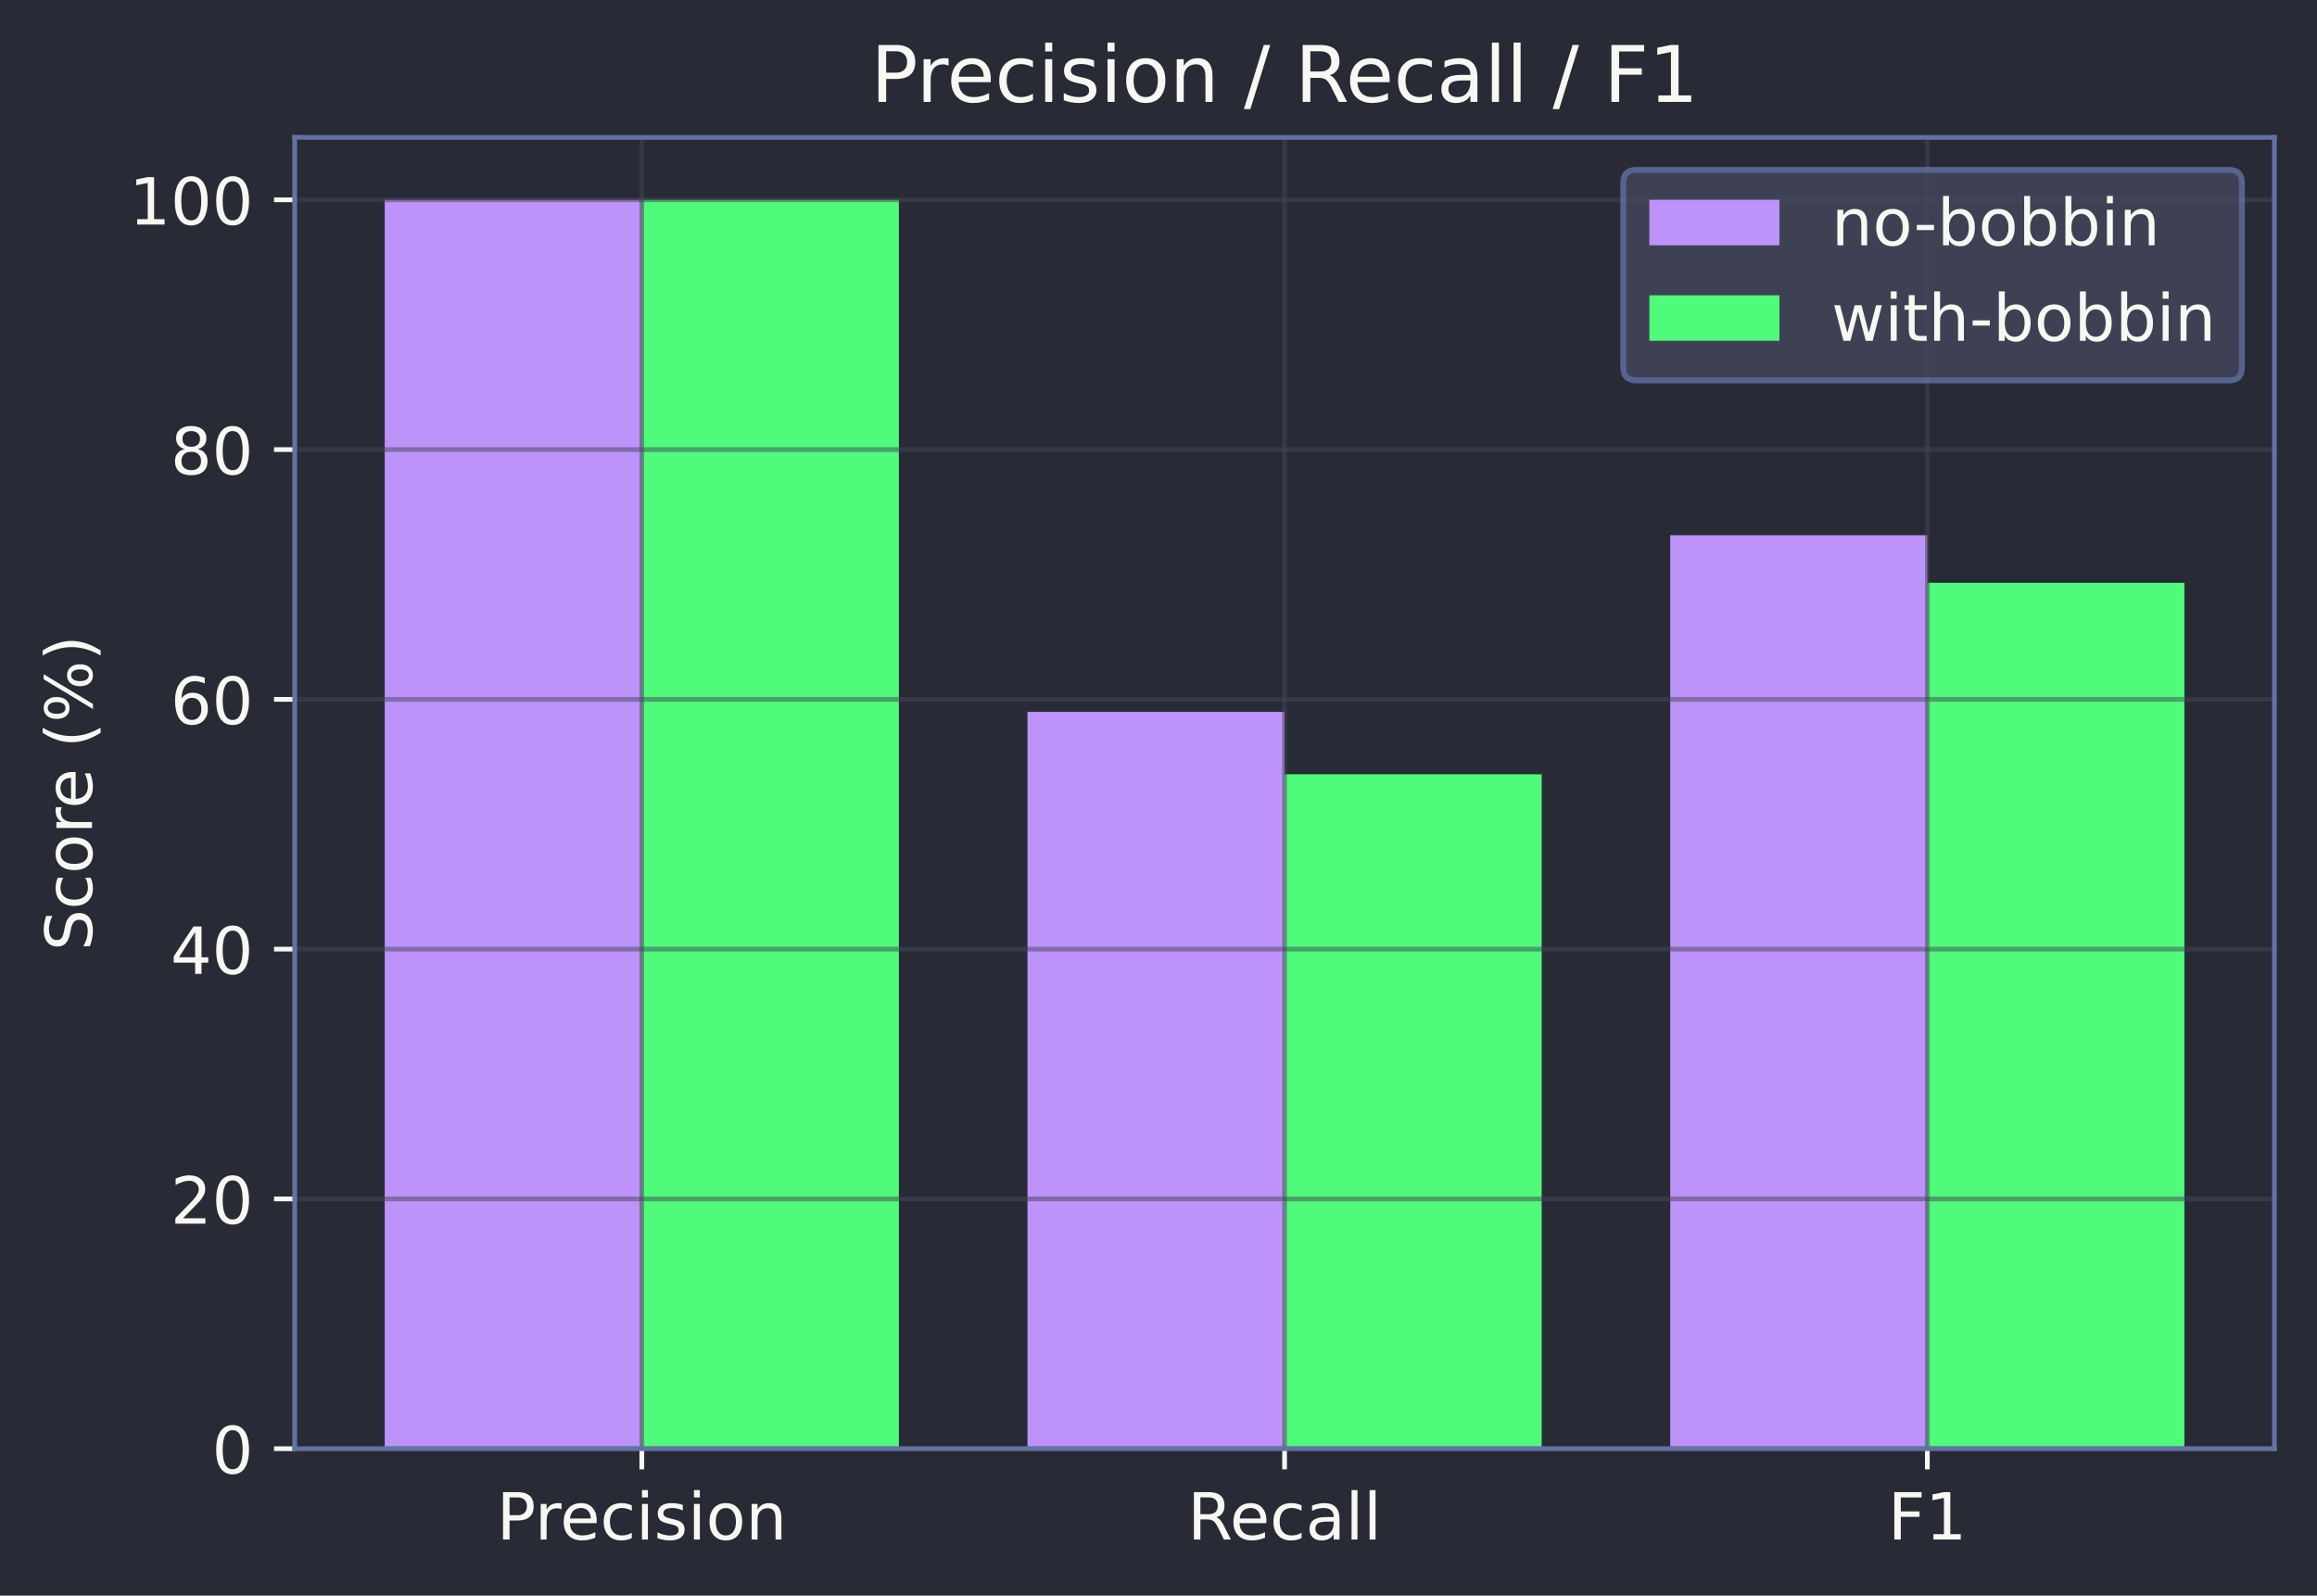
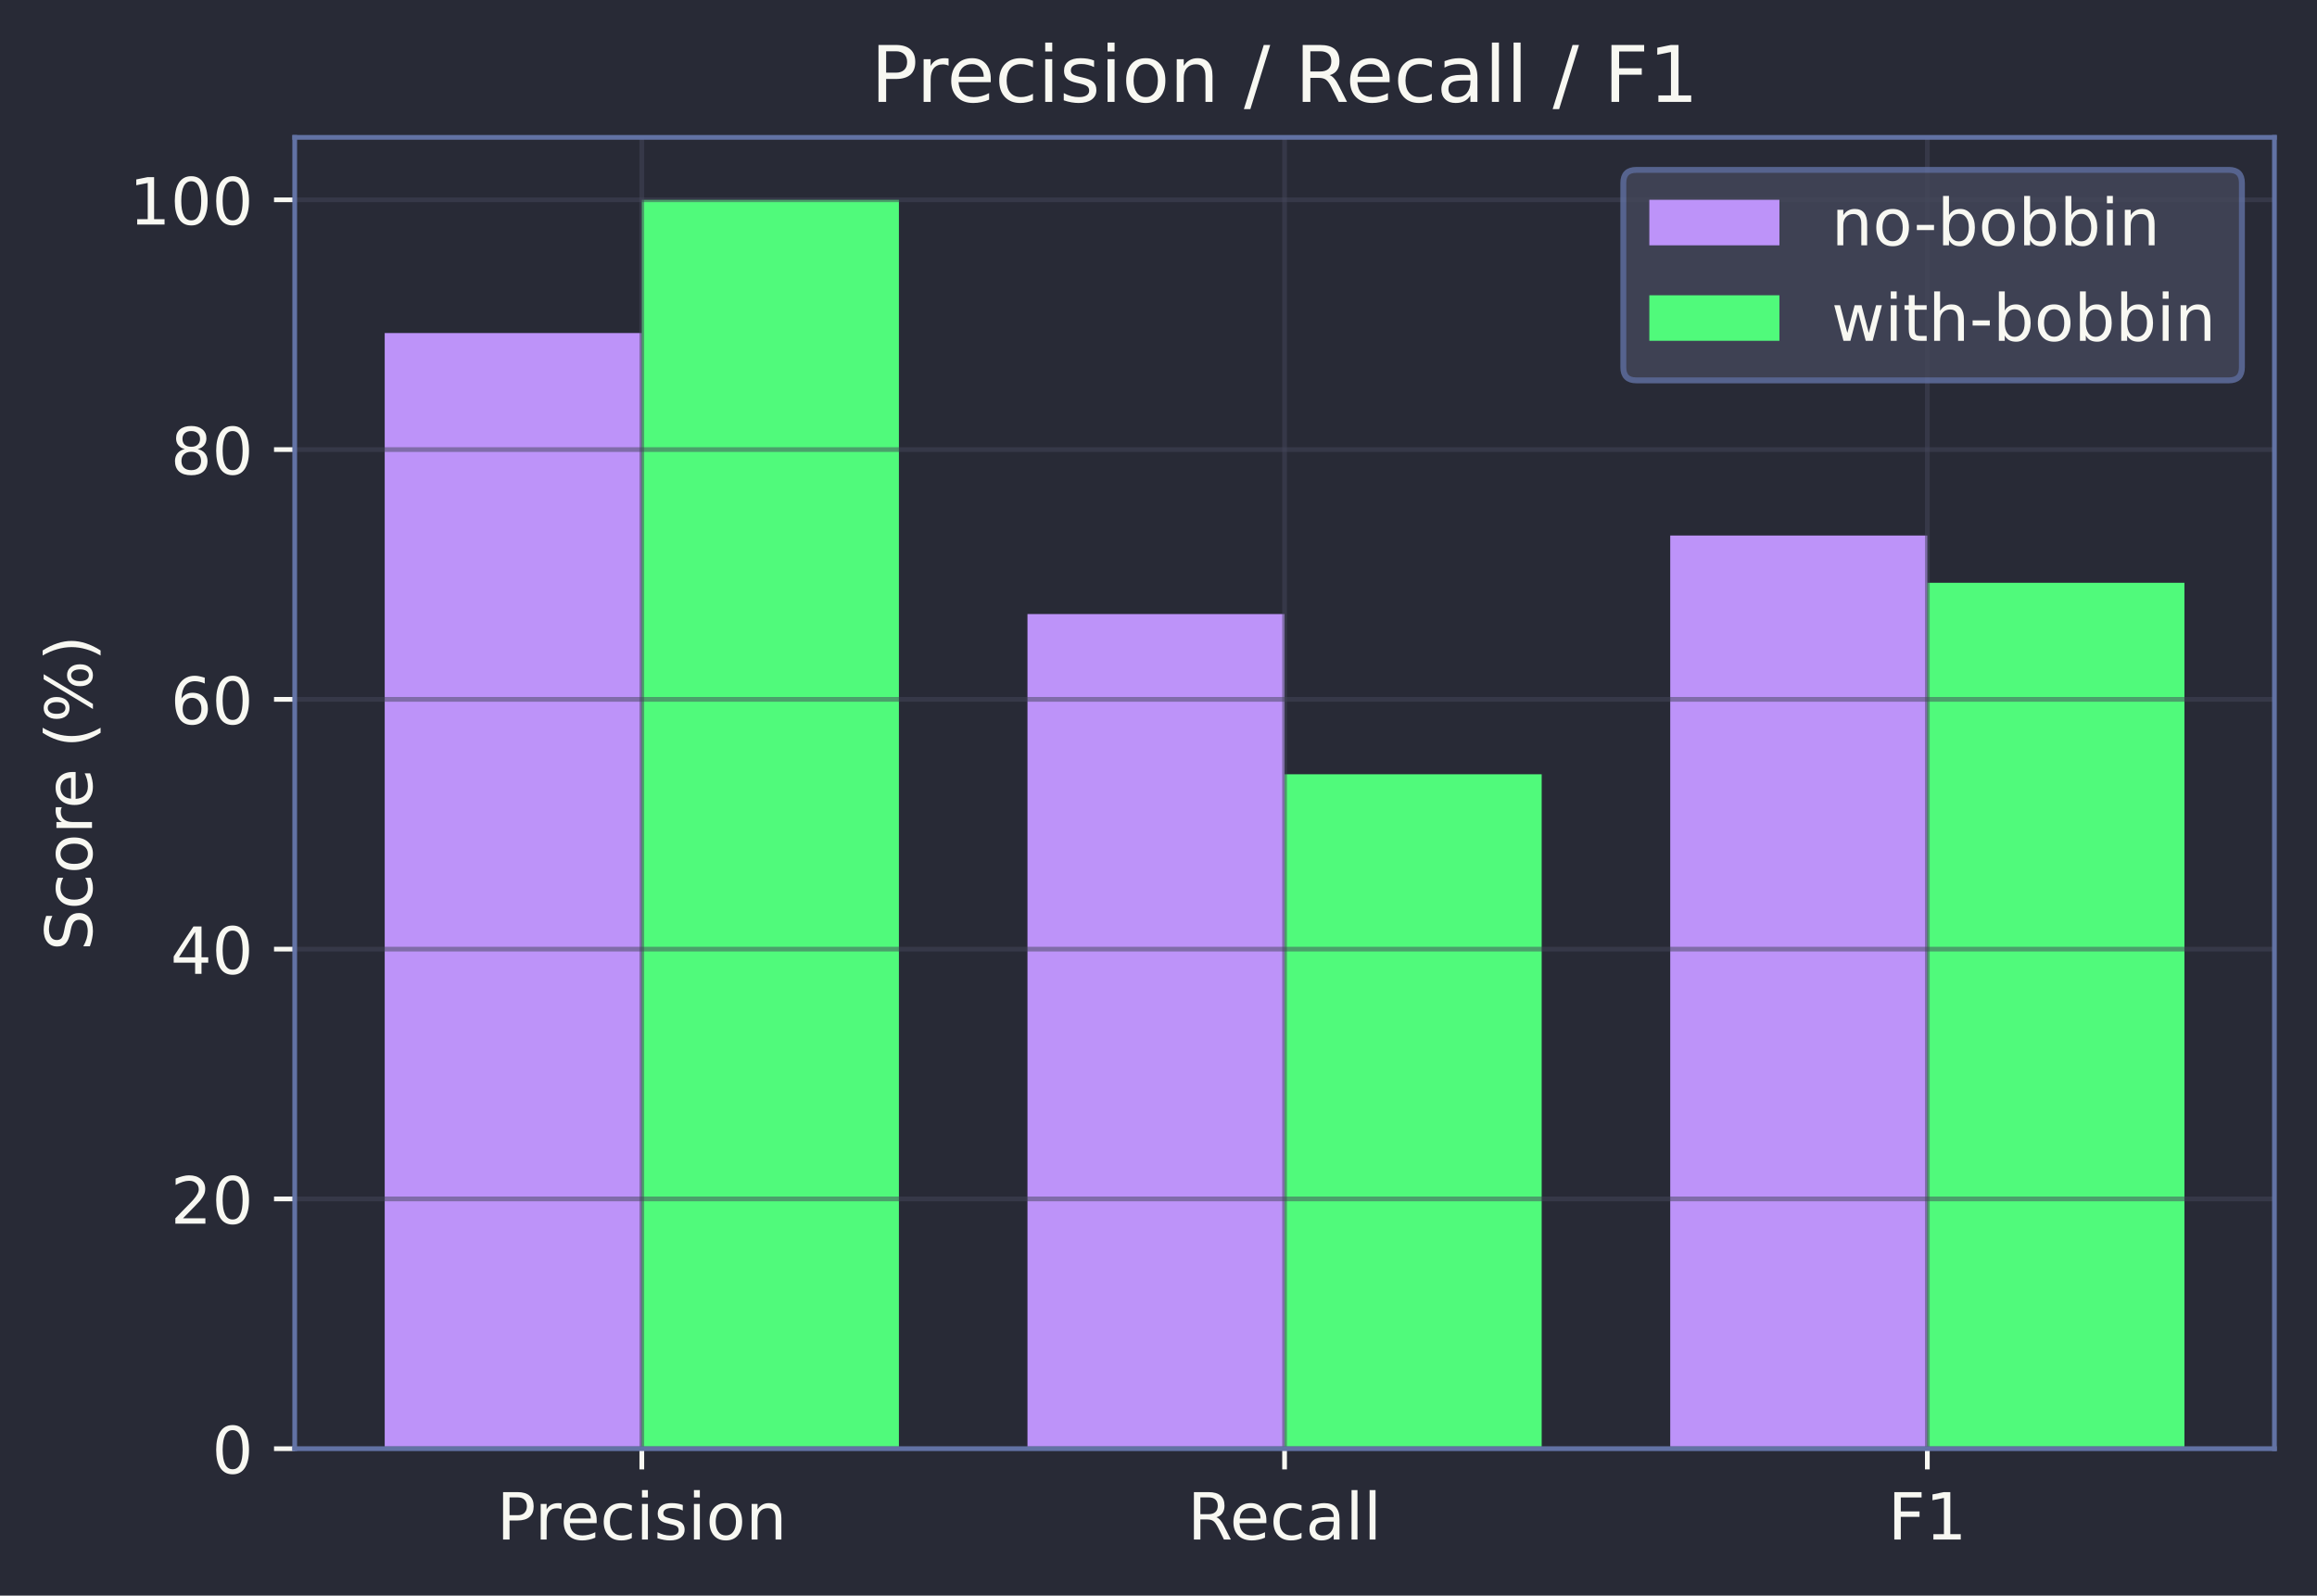
<svg xmlns="http://www.w3.org/2000/svg" xmlns:xlink="http://www.w3.org/1999/xlink" width="391.842pt" height="269.836pt" viewBox="0 0 391.842 269.836" version="1.1">
  <defs>
    <style type="text/css">*{stroke-linejoin: round; stroke-linecap: butt}</style>
  </defs>
  <g id="figure_1">
    <g id="patch_1">
      <path d="M 0 269.836  L 391.842 269.836  L 391.842 0  L 0 0  z " style="fill: #282a36" />
    </g>
    <g id="axes_1">
      <g id="patch_2">
        <path d="M 49.842 244.99  L 384.642 244.99  L 384.642 23.23  L 49.842 23.23  z " style="fill: #282a36" />
      </g>
      <g id="patch_3">
-         <path d="M 65.06 244.99  L 108.541 244.99  L 108.541 33.79  L 65.06 33.79  z " clip-path="url(#p6246b91a64)" style="fill: #bd93f9" />
+         <path d="M 65.06 244.99  L 108.541 244.99  L 108.541 56.319  L 65.06 56.319  z " clip-path="url(#p065b85eb29)" style="fill: #bd93f9" />
      </g>
      <g id="patch_4">
-         <path d="M 173.762 244.99  L 217.242 244.99  L 217.242 120.382  L 173.762 120.382  z " clip-path="url(#p6246b91a64)" style="fill: #bd93f9" />
+         <path d="M 173.762 244.99  L 217.242 244.99  L 217.242 103.839  L 173.762 103.839  z " clip-path="url(#p065b85eb29)" style="fill: #bd93f9" />
      </g>
      <g id="patch_5">
-         <path d="M 282.463 244.99  L 325.943 244.99  L 325.943 90.514  L 282.463 90.514  z " clip-path="url(#p6246b91a64)" style="fill: #bd93f9" />
+         <path d="M 282.463 244.99  L 325.943 244.99  L 325.943 90.565  L 282.463 90.565  z " clip-path="url(#p065b85eb29)" style="fill: #bd93f9" />
      </g>
      <g id="patch_6">
-         <path d="M 108.541 244.99  L 152.021 244.99  L 152.021 33.79  L 108.541 33.79  z " clip-path="url(#p6246b91a64)" style="fill: #50fa7b" />
+         <path d="M 108.541 244.99  L 152.021 244.99  L 152.021 33.79  L 108.541 33.79  z " clip-path="url(#p065b85eb29)" style="fill: #50fa7b" />
      </g>
      <g id="patch_7">
-         <path d="M 217.242 244.99  L 260.723 244.99  L 260.723 130.942  L 217.242 130.942  z " clip-path="url(#p6246b91a64)" style="fill: #50fa7b" />
+         <path d="M 217.242 244.99  L 260.723 244.99  L 260.723 130.942  L 217.242 130.942  z " clip-path="url(#p065b85eb29)" style="fill: #50fa7b" />
      </g>
      <g id="patch_8">
-         <path d="M 325.943 244.99  L 369.424 244.99  L 369.424 98.557  L 325.943 98.557  z " clip-path="url(#p6246b91a64)" style="fill: #50fa7b" />
+         <path d="M 325.943 244.99  L 369.424 244.99  L 369.424 98.557  L 325.943 98.557  z " clip-path="url(#p065b85eb29)" style="fill: #50fa7b" />
      </g>
      <g id="matplotlib.axis_1">
        <g id="xtick_1">
          <g id="line2d_1">
-             <path d="M 108.541 244.99  L 108.541 23.23  " clip-path="url(#p6246b91a64)" style="fill: none; stroke: #44475a; stroke-opacity: 0.5; stroke-width: 0.8; stroke-linecap: square" />
+             <path d="M 108.541 244.99  L 108.541 23.23  " clip-path="url(#p065b85eb29)" style="fill: none; stroke: #44475a; stroke-opacity: 0.5; stroke-width: 0.8; stroke-linecap: square" />
          </g>
          <g id="line2d_2">
            <defs>
-               <path id="m6a571f8b29" d="M 0 0  L 0 3.5  " style="stroke: #f8f8f2; stroke-width: 0.8" />
+               <path id="m04fdfa419f" d="M 0 0  L 0 3.5  " style="stroke: #f8f8f2; stroke-width: 0.8" />
            </defs>
            <g>
-               <use xlink:href="#m6a571f8b29" x="108.541" y="244.99" style="fill: #f8f8f2; stroke: #f8f8f2; stroke-width: 0.8" />
+               <use xlink:href="#m04fdfa419f" x="108.541" y="244.99" style="fill: #f8f8f2; stroke: #f8f8f2; stroke-width: 0.8" />
            </g>
          </g>
          <g id="text_1">
            <text style="font-size: 11px; font-family: 'DejaVu Sans', 'Bitstream Vera Sans', 'Computer Modern Sans Serif', 'Lucida Grande', 'Verdana', 'Geneva', 'Lucid', 'Arial', 'Helvetica', 'Avant Garde', sans-serif; text-anchor: middle; fill: #f8f8f2" x="108.541" y="260.348" transform="rotate(-0 108.5409 260.3482)">Precision</text>
          </g>
        </g>
        <g id="xtick_2">
          <g id="line2d_3">
-             <path d="M 217.242 244.99  L 217.242 23.23  " clip-path="url(#p6246b91a64)" style="fill: none; stroke: #44475a; stroke-opacity: 0.5; stroke-width: 0.8; stroke-linecap: square" />
+             <path d="M 217.242 244.99  L 217.242 23.23  " clip-path="url(#p065b85eb29)" style="fill: none; stroke: #44475a; stroke-opacity: 0.5; stroke-width: 0.8; stroke-linecap: square" />
          </g>
          <g id="line2d_4">
            <g>
-               <use xlink:href="#m6a571f8b29" x="217.242" y="244.99" style="fill: #f8f8f2; stroke: #f8f8f2; stroke-width: 0.8" />
+               <use xlink:href="#m04fdfa419f" x="217.242" y="244.99" style="fill: #f8f8f2; stroke: #f8f8f2; stroke-width: 0.8" />
            </g>
          </g>
          <g id="text_2">
            <text style="font-size: 11px; font-family: 'DejaVu Sans', 'Bitstream Vera Sans', 'Computer Modern Sans Serif', 'Lucida Grande', 'Verdana', 'Geneva', 'Lucid', 'Arial', 'Helvetica', 'Avant Garde', sans-serif; text-anchor: middle; fill: #f8f8f2" x="217.242" y="260.348" transform="rotate(-0 217.2422 260.3482)">Recall</text>
          </g>
        </g>
        <g id="xtick_3">
          <g id="line2d_5">
-             <path d="M 325.943 244.99  L 325.943 23.23  " clip-path="url(#p6246b91a64)" style="fill: none; stroke: #44475a; stroke-opacity: 0.5; stroke-width: 0.8; stroke-linecap: square" />
+             <path d="M 325.943 244.99  L 325.943 23.23  " clip-path="url(#p065b85eb29)" style="fill: none; stroke: #44475a; stroke-opacity: 0.5; stroke-width: 0.8; stroke-linecap: square" />
          </g>
          <g id="line2d_6">
            <g>
-               <use xlink:href="#m6a571f8b29" x="325.943" y="244.99" style="fill: #f8f8f2; stroke: #f8f8f2; stroke-width: 0.8" />
+               <use xlink:href="#m04fdfa419f" x="325.943" y="244.99" style="fill: #f8f8f2; stroke: #f8f8f2; stroke-width: 0.8" />
            </g>
          </g>
          <g id="text_3">
            <text style="font-size: 11px; font-family: 'DejaVu Sans', 'Bitstream Vera Sans', 'Computer Modern Sans Serif', 'Lucida Grande', 'Verdana', 'Geneva', 'Lucid', 'Arial', 'Helvetica', 'Avant Garde', sans-serif; text-anchor: middle; fill: #f8f8f2" x="325.943" y="260.348" transform="rotate(-0 325.9435 260.3482)">F1</text>
          </g>
        </g>
      </g>
      <g id="matplotlib.axis_2">
        <g id="ytick_1">
          <g id="line2d_7">
-             <path d="M 49.842 244.99  L 384.642 244.99  " clip-path="url(#p6246b91a64)" style="fill: none; stroke: #44475a; stroke-opacity: 0.5; stroke-width: 0.8; stroke-linecap: square" />
+             <path d="M 49.842 244.99  L 384.642 244.99  " clip-path="url(#p065b85eb29)" style="fill: none; stroke: #44475a; stroke-opacity: 0.5; stroke-width: 0.8; stroke-linecap: square" />
          </g>
          <g id="line2d_8">
            <defs>
-               <path id="m26e61afb71" d="M 0 0  L -3.5 0  " style="stroke: #f8f8f2; stroke-width: 0.8" />
+               <path id="mcee6d1846d" d="M 0 0  L -3.5 0  " style="stroke: #f8f8f2; stroke-width: 0.8" />
            </defs>
            <g>
-               <use xlink:href="#m26e61afb71" x="49.842" y="244.99" style="fill: #f8f8f2; stroke: #f8f8f2; stroke-width: 0.8" />
+               <use xlink:href="#mcee6d1846d" x="49.842" y="244.99" style="fill: #f8f8f2; stroke: #f8f8f2; stroke-width: 0.8" />
            </g>
          </g>
          <g id="text_4">
            <text style="font-size: 11px; font-family: 'DejaVu Sans', 'Bitstream Vera Sans', 'Computer Modern Sans Serif', 'Lucida Grande', 'Verdana', 'Geneva', 'Lucid', 'Arial', 'Helvetica', 'Avant Garde', sans-serif; text-anchor: end; fill: #f8f8f2" x="42.842" y="249.169" transform="rotate(-0 42.84219 249.1691)">0</text>
          </g>
        </g>
        <g id="ytick_2">
          <g id="line2d_9">
-             <path d="M 49.842 202.75  L 384.642 202.75  " clip-path="url(#p6246b91a64)" style="fill: none; stroke: #44475a; stroke-opacity: 0.5; stroke-width: 0.8; stroke-linecap: square" />
+             <path d="M 49.842 202.75  L 384.642 202.75  " clip-path="url(#p065b85eb29)" style="fill: none; stroke: #44475a; stroke-opacity: 0.5; stroke-width: 0.8; stroke-linecap: square" />
          </g>
          <g id="line2d_10">
            <g>
-               <use xlink:href="#m26e61afb71" x="49.842" y="202.75" style="fill: #f8f8f2; stroke: #f8f8f2; stroke-width: 0.8" />
+               <use xlink:href="#mcee6d1846d" x="49.842" y="202.75" style="fill: #f8f8f2; stroke: #f8f8f2; stroke-width: 0.8" />
            </g>
          </g>
          <g id="text_5">
            <text style="font-size: 11px; font-family: 'DejaVu Sans', 'Bitstream Vera Sans', 'Computer Modern Sans Serif', 'Lucida Grande', 'Verdana', 'Geneva', 'Lucid', 'Arial', 'Helvetica', 'Avant Garde', sans-serif; text-anchor: end; fill: #f8f8f2" x="42.842" y="206.929" transform="rotate(-0 42.84219 206.9291)">20</text>
          </g>
        </g>
        <g id="ytick_3">
          <g id="line2d_11">
-             <path d="M 49.842 160.51  L 384.642 160.51  " clip-path="url(#p6246b91a64)" style="fill: none; stroke: #44475a; stroke-opacity: 0.5; stroke-width: 0.8; stroke-linecap: square" />
+             <path d="M 49.842 160.51  L 384.642 160.51  " clip-path="url(#p065b85eb29)" style="fill: none; stroke: #44475a; stroke-opacity: 0.5; stroke-width: 0.8; stroke-linecap: square" />
          </g>
          <g id="line2d_12">
            <g>
-               <use xlink:href="#m26e61afb71" x="49.842" y="160.51" style="fill: #f8f8f2; stroke: #f8f8f2; stroke-width: 0.8" />
+               <use xlink:href="#mcee6d1846d" x="49.842" y="160.51" style="fill: #f8f8f2; stroke: #f8f8f2; stroke-width: 0.8" />
            </g>
          </g>
          <g id="text_6">
            <text style="font-size: 11px; font-family: 'DejaVu Sans', 'Bitstream Vera Sans', 'Computer Modern Sans Serif', 'Lucida Grande', 'Verdana', 'Geneva', 'Lucid', 'Arial', 'Helvetica', 'Avant Garde', sans-serif; text-anchor: end; fill: #f8f8f2" x="42.842" y="164.689" transform="rotate(-0 42.84219 164.6891)">40</text>
          </g>
        </g>
        <g id="ytick_4">
          <g id="line2d_13">
-             <path d="M 49.842 118.27  L 384.642 118.27  " clip-path="url(#p6246b91a64)" style="fill: none; stroke: #44475a; stroke-opacity: 0.5; stroke-width: 0.8; stroke-linecap: square" />
+             <path d="M 49.842 118.27  L 384.642 118.27  " clip-path="url(#p065b85eb29)" style="fill: none; stroke: #44475a; stroke-opacity: 0.5; stroke-width: 0.8; stroke-linecap: square" />
          </g>
          <g id="line2d_14">
            <g>
-               <use xlink:href="#m26e61afb71" x="49.842" y="118.27" style="fill: #f8f8f2; stroke: #f8f8f2; stroke-width: 0.8" />
+               <use xlink:href="#mcee6d1846d" x="49.842" y="118.27" style="fill: #f8f8f2; stroke: #f8f8f2; stroke-width: 0.8" />
            </g>
          </g>
          <g id="text_7">
            <text style="font-size: 11px; font-family: 'DejaVu Sans', 'Bitstream Vera Sans', 'Computer Modern Sans Serif', 'Lucida Grande', 'Verdana', 'Geneva', 'Lucid', 'Arial', 'Helvetica', 'Avant Garde', sans-serif; text-anchor: end; fill: #f8f8f2" x="42.842" y="122.449" transform="rotate(-0 42.84219 122.4491)">60</text>
          </g>
        </g>
        <g id="ytick_5">
          <g id="line2d_15">
-             <path d="M 49.842 76.03  L 384.642 76.03  " clip-path="url(#p6246b91a64)" style="fill: none; stroke: #44475a; stroke-opacity: 0.5; stroke-width: 0.8; stroke-linecap: square" />
+             <path d="M 49.842 76.03  L 384.642 76.03  " clip-path="url(#p065b85eb29)" style="fill: none; stroke: #44475a; stroke-opacity: 0.5; stroke-width: 0.8; stroke-linecap: square" />
          </g>
          <g id="line2d_16">
            <g>
-               <use xlink:href="#m26e61afb71" x="49.842" y="76.03" style="fill: #f8f8f2; stroke: #f8f8f2; stroke-width: 0.8" />
+               <use xlink:href="#mcee6d1846d" x="49.842" y="76.03" style="fill: #f8f8f2; stroke: #f8f8f2; stroke-width: 0.8" />
            </g>
          </g>
          <g id="text_8">
            <text style="font-size: 11px; font-family: 'DejaVu Sans', 'Bitstream Vera Sans', 'Computer Modern Sans Serif', 'Lucida Grande', 'Verdana', 'Geneva', 'Lucid', 'Arial', 'Helvetica', 'Avant Garde', sans-serif; text-anchor: end; fill: #f8f8f2" x="42.842" y="80.209" transform="rotate(-0 42.84219 80.20908)">80</text>
          </g>
        </g>
        <g id="ytick_6">
          <g id="line2d_17">
-             <path d="M 49.842 33.79  L 384.642 33.79  " clip-path="url(#p6246b91a64)" style="fill: none; stroke: #44475a; stroke-opacity: 0.5; stroke-width: 0.8; stroke-linecap: square" />
+             <path d="M 49.842 33.79  L 384.642 33.79  " clip-path="url(#p065b85eb29)" style="fill: none; stroke: #44475a; stroke-opacity: 0.5; stroke-width: 0.8; stroke-linecap: square" />
          </g>
          <g id="line2d_18">
            <g>
-               <use xlink:href="#m26e61afb71" x="49.842" y="33.79" style="fill: #f8f8f2; stroke: #f8f8f2; stroke-width: 0.8" />
+               <use xlink:href="#mcee6d1846d" x="49.842" y="33.79" style="fill: #f8f8f2; stroke: #f8f8f2; stroke-width: 0.8" />
            </g>
          </g>
          <g id="text_9">
            <text style="font-size: 11px; font-family: 'DejaVu Sans', 'Bitstream Vera Sans', 'Computer Modern Sans Serif', 'Lucida Grande', 'Verdana', 'Geneva', 'Lucid', 'Arial', 'Helvetica', 'Avant Garde', sans-serif; text-anchor: end; fill: #f8f8f2" x="42.842" y="37.969" transform="rotate(-0 42.84219 37.96908)">100</text>
          </g>
        </g>
        <g id="text_10">
          <text style="font-size: 11px; font-family: 'DejaVu Sans', 'Bitstream Vera Sans', 'Computer Modern Sans Serif', 'Lucida Grande', 'Verdana', 'Geneva', 'Lucid', 'Arial', 'Helvetica', 'Avant Garde', sans-serif; text-anchor: middle; fill: #f8f8f2" x="15.558" y="134.11" transform="rotate(-90 15.55828 134.1099)">Score (%)</text>
        </g>
      </g>
      <g id="patch_9">
        <path d="M 49.842 244.99  L 49.842 23.23  " style="fill: none; stroke: #6272a4; stroke-width: 0.8; stroke-linejoin: miter; stroke-linecap: square" />
      </g>
      <g id="patch_10">
        <path d="M 384.642 244.99  L 384.642 23.23  " style="fill: none; stroke: #6272a4; stroke-width: 0.8; stroke-linejoin: miter; stroke-linecap: square" />
      </g>
      <g id="patch_11">
        <path d="M 49.842 244.99  L 384.642 244.99  " style="fill: none; stroke: #6272a4; stroke-width: 0.8; stroke-linejoin: miter; stroke-linecap: square" />
      </g>
      <g id="patch_12">
        <path d="M 49.842 23.23  L 384.642 23.23  " style="fill: none; stroke: #6272a4; stroke-width: 0.8; stroke-linejoin: miter; stroke-linecap: square" />
      </g>
      <g id="text_11">
        <text style="font-size: 13.2px; font-family: 'DejaVu Sans', 'Bitstream Vera Sans', 'Computer Modern Sans Serif', 'Lucida Grande', 'Verdana', 'Geneva', 'Lucid', 'Arial', 'Helvetica', 'Avant Garde', sans-serif; text-anchor: middle; fill: #f8f8f2" x="217.242" y="17.23" transform="rotate(-0 217.2422 17.22994)">Precision / Recall / F1</text>
      </g>
      <g id="legend_1">
        <g id="patch_13">
          <path d="M 276.73 64.322  L 376.942 64.322  Q 379.142 64.322 379.142 62.122  L 379.142 30.93  Q 379.142 28.73 376.942 28.73  L 276.73 28.73  Q 274.53 28.73 274.53 30.93  L 274.53 62.122  Q 274.53 64.322 276.73 64.322  z " style="fill: #44475a; opacity: 0.8; stroke: #6272a4; stroke-linejoin: miter" />
        </g>
        <g id="patch_14">
          <path d="M 278.93 41.488  L 300.93 41.488  L 300.93 33.788  L 278.93 33.788  z " style="fill: #bd93f9" />
        </g>
        <g id="text_12">
          <text style="font-size: 11px; font-family: 'DejaVu Sans', 'Bitstream Vera Sans', 'Computer Modern Sans Serif', 'Lucida Grande', 'Verdana', 'Geneva', 'Lucid', 'Arial', 'Helvetica', 'Avant Garde', sans-serif; text-anchor: start; fill: #f8f8f2" x="309.73" y="41.488" transform="rotate(-0 309.7305 41.48822)">no-bobbin</text>
        </g>
        <g id="patch_15">
          <path d="M 278.93 57.634  L 300.93 57.634  L 300.93 49.934  L 278.93 49.934  z " style="fill: #50fa7b" />
        </g>
        <g id="text_13">
          <text style="font-size: 11px; font-family: 'DejaVu Sans', 'Bitstream Vera Sans', 'Computer Modern Sans Serif', 'Lucida Grande', 'Verdana', 'Geneva', 'Lucid', 'Arial', 'Helvetica', 'Avant Garde', sans-serif; text-anchor: start; fill: #f8f8f2" x="309.73" y="57.634" transform="rotate(-0 309.7305 57.63416)">with-bobbin</text>
        </g>
      </g>
    </g>
  </g>
  <defs>
-     <clipPath id="p6246b91a64">
+     <clipPath id="p065b85eb29">
      <rect x="49.842" y="23.23" width="334.8" height="221.76" />
    </clipPath>
  </defs>
</svg>
